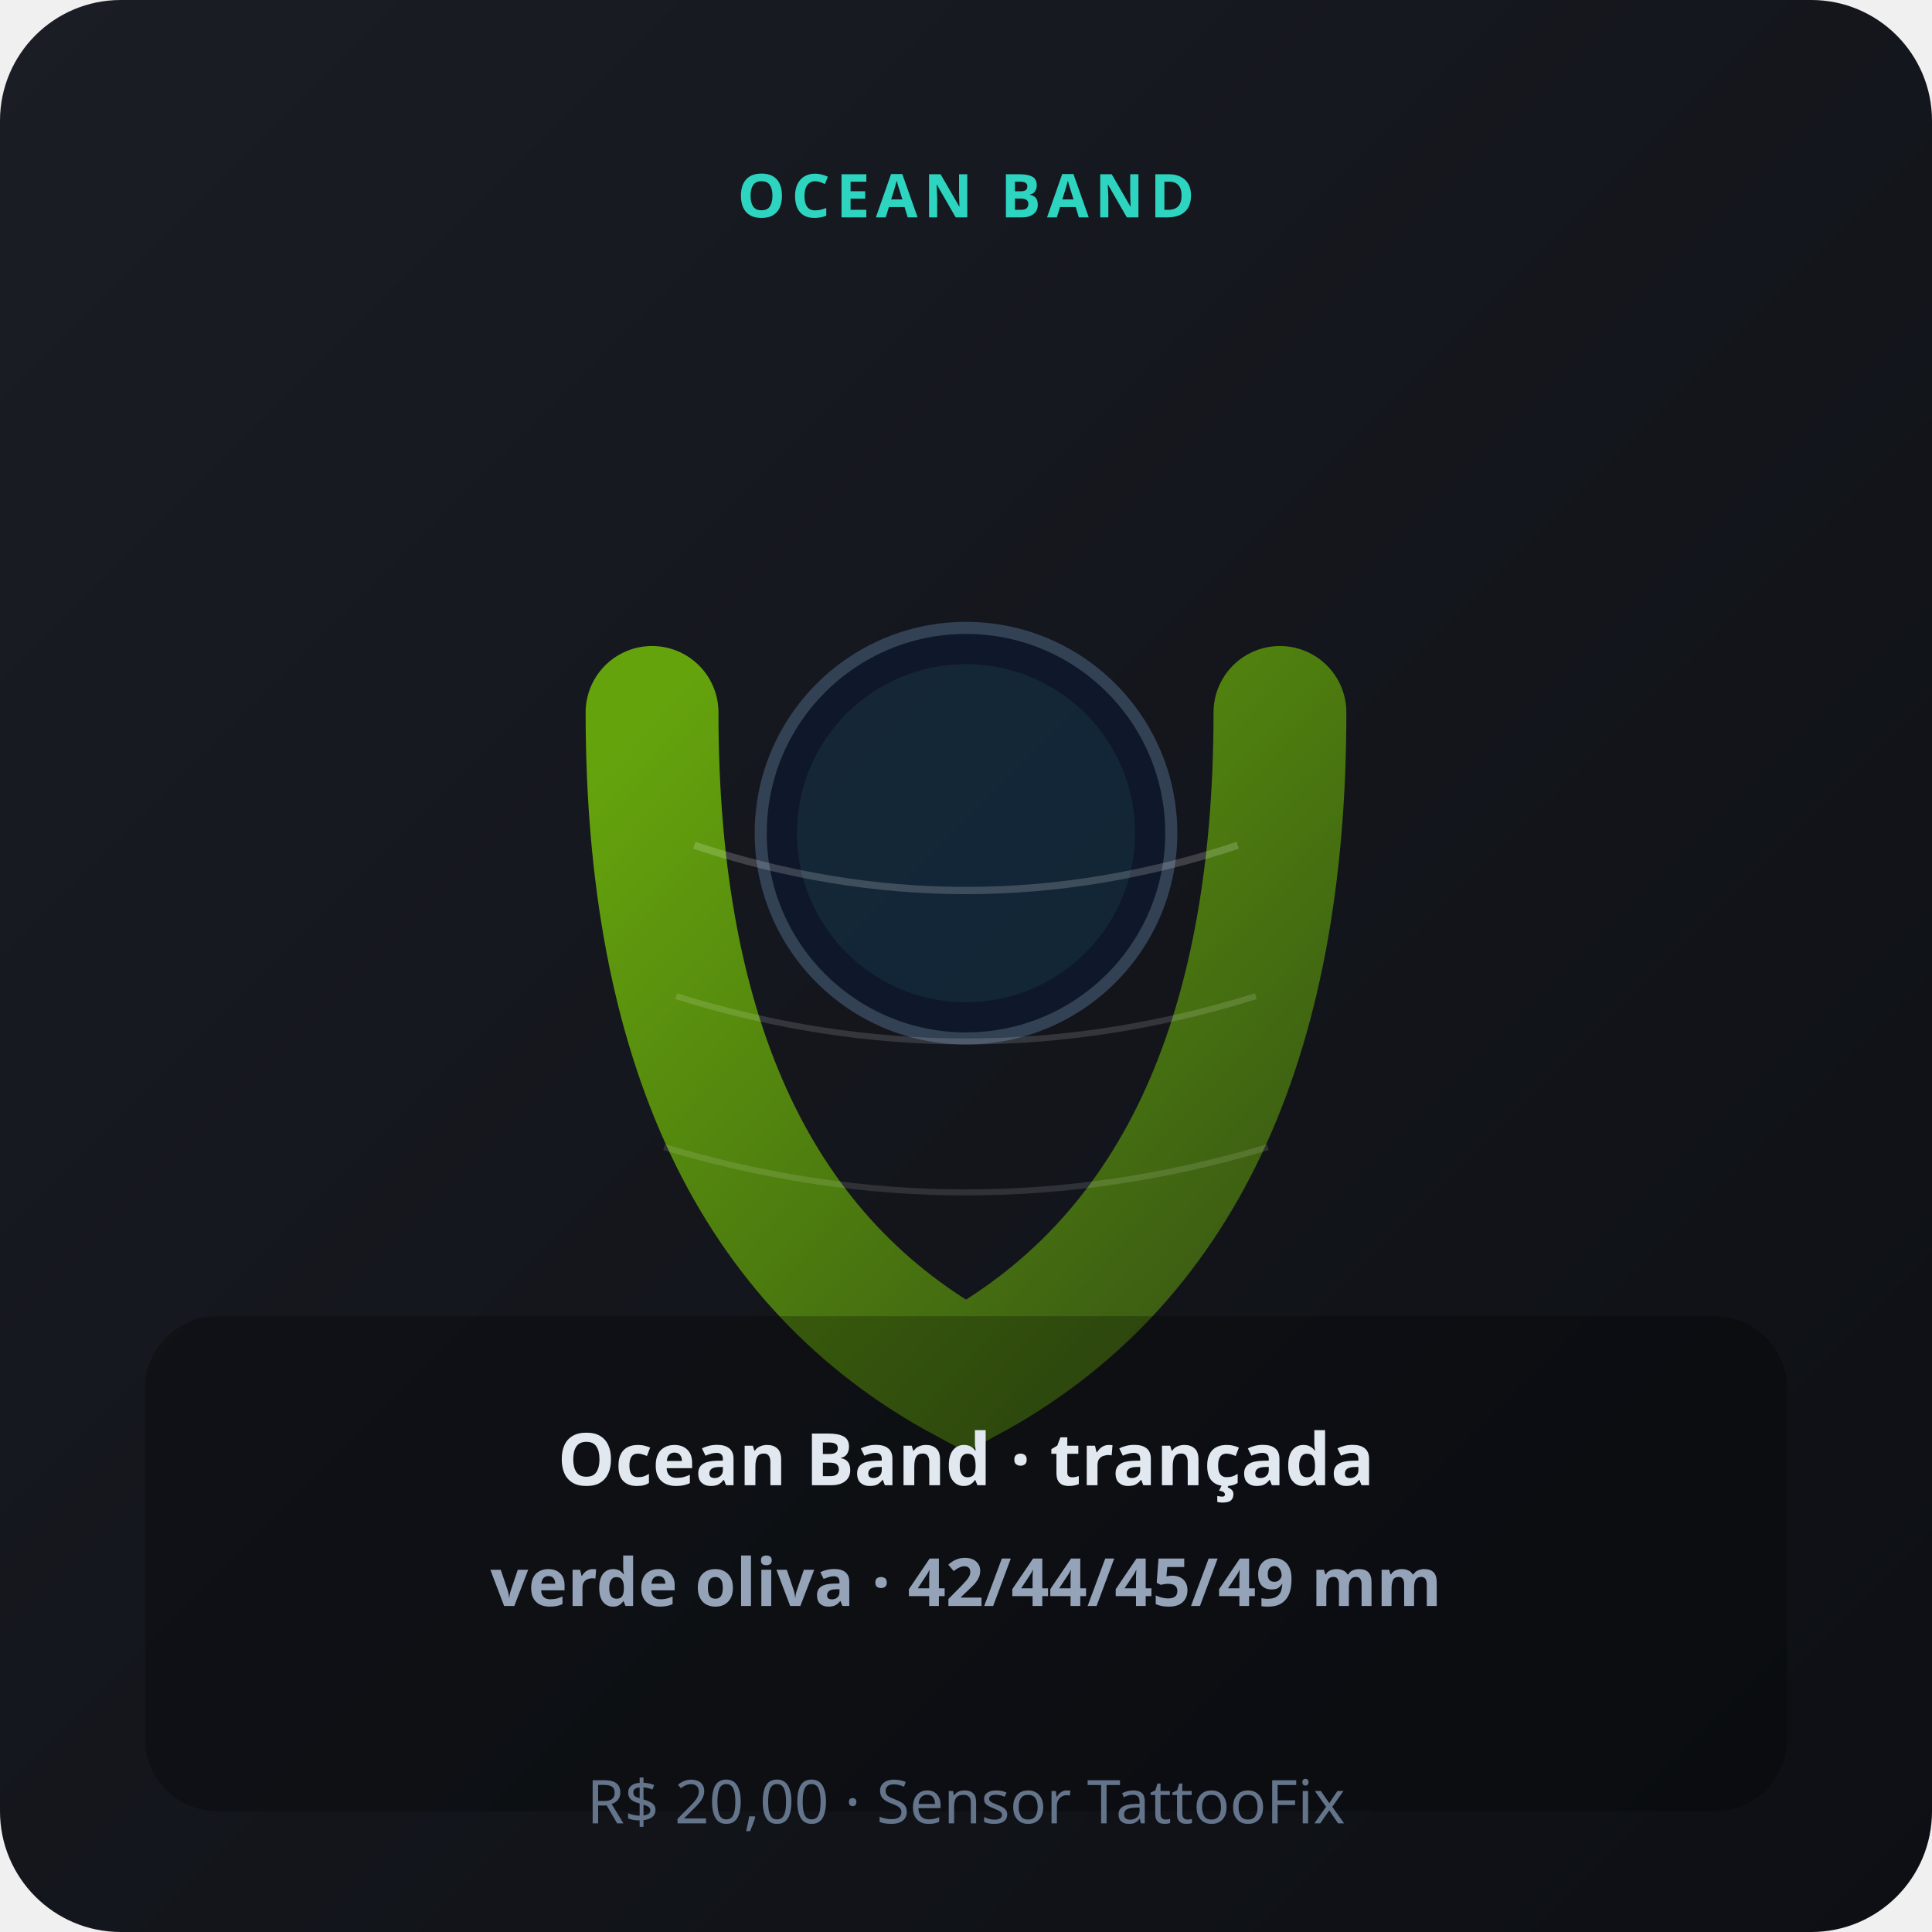
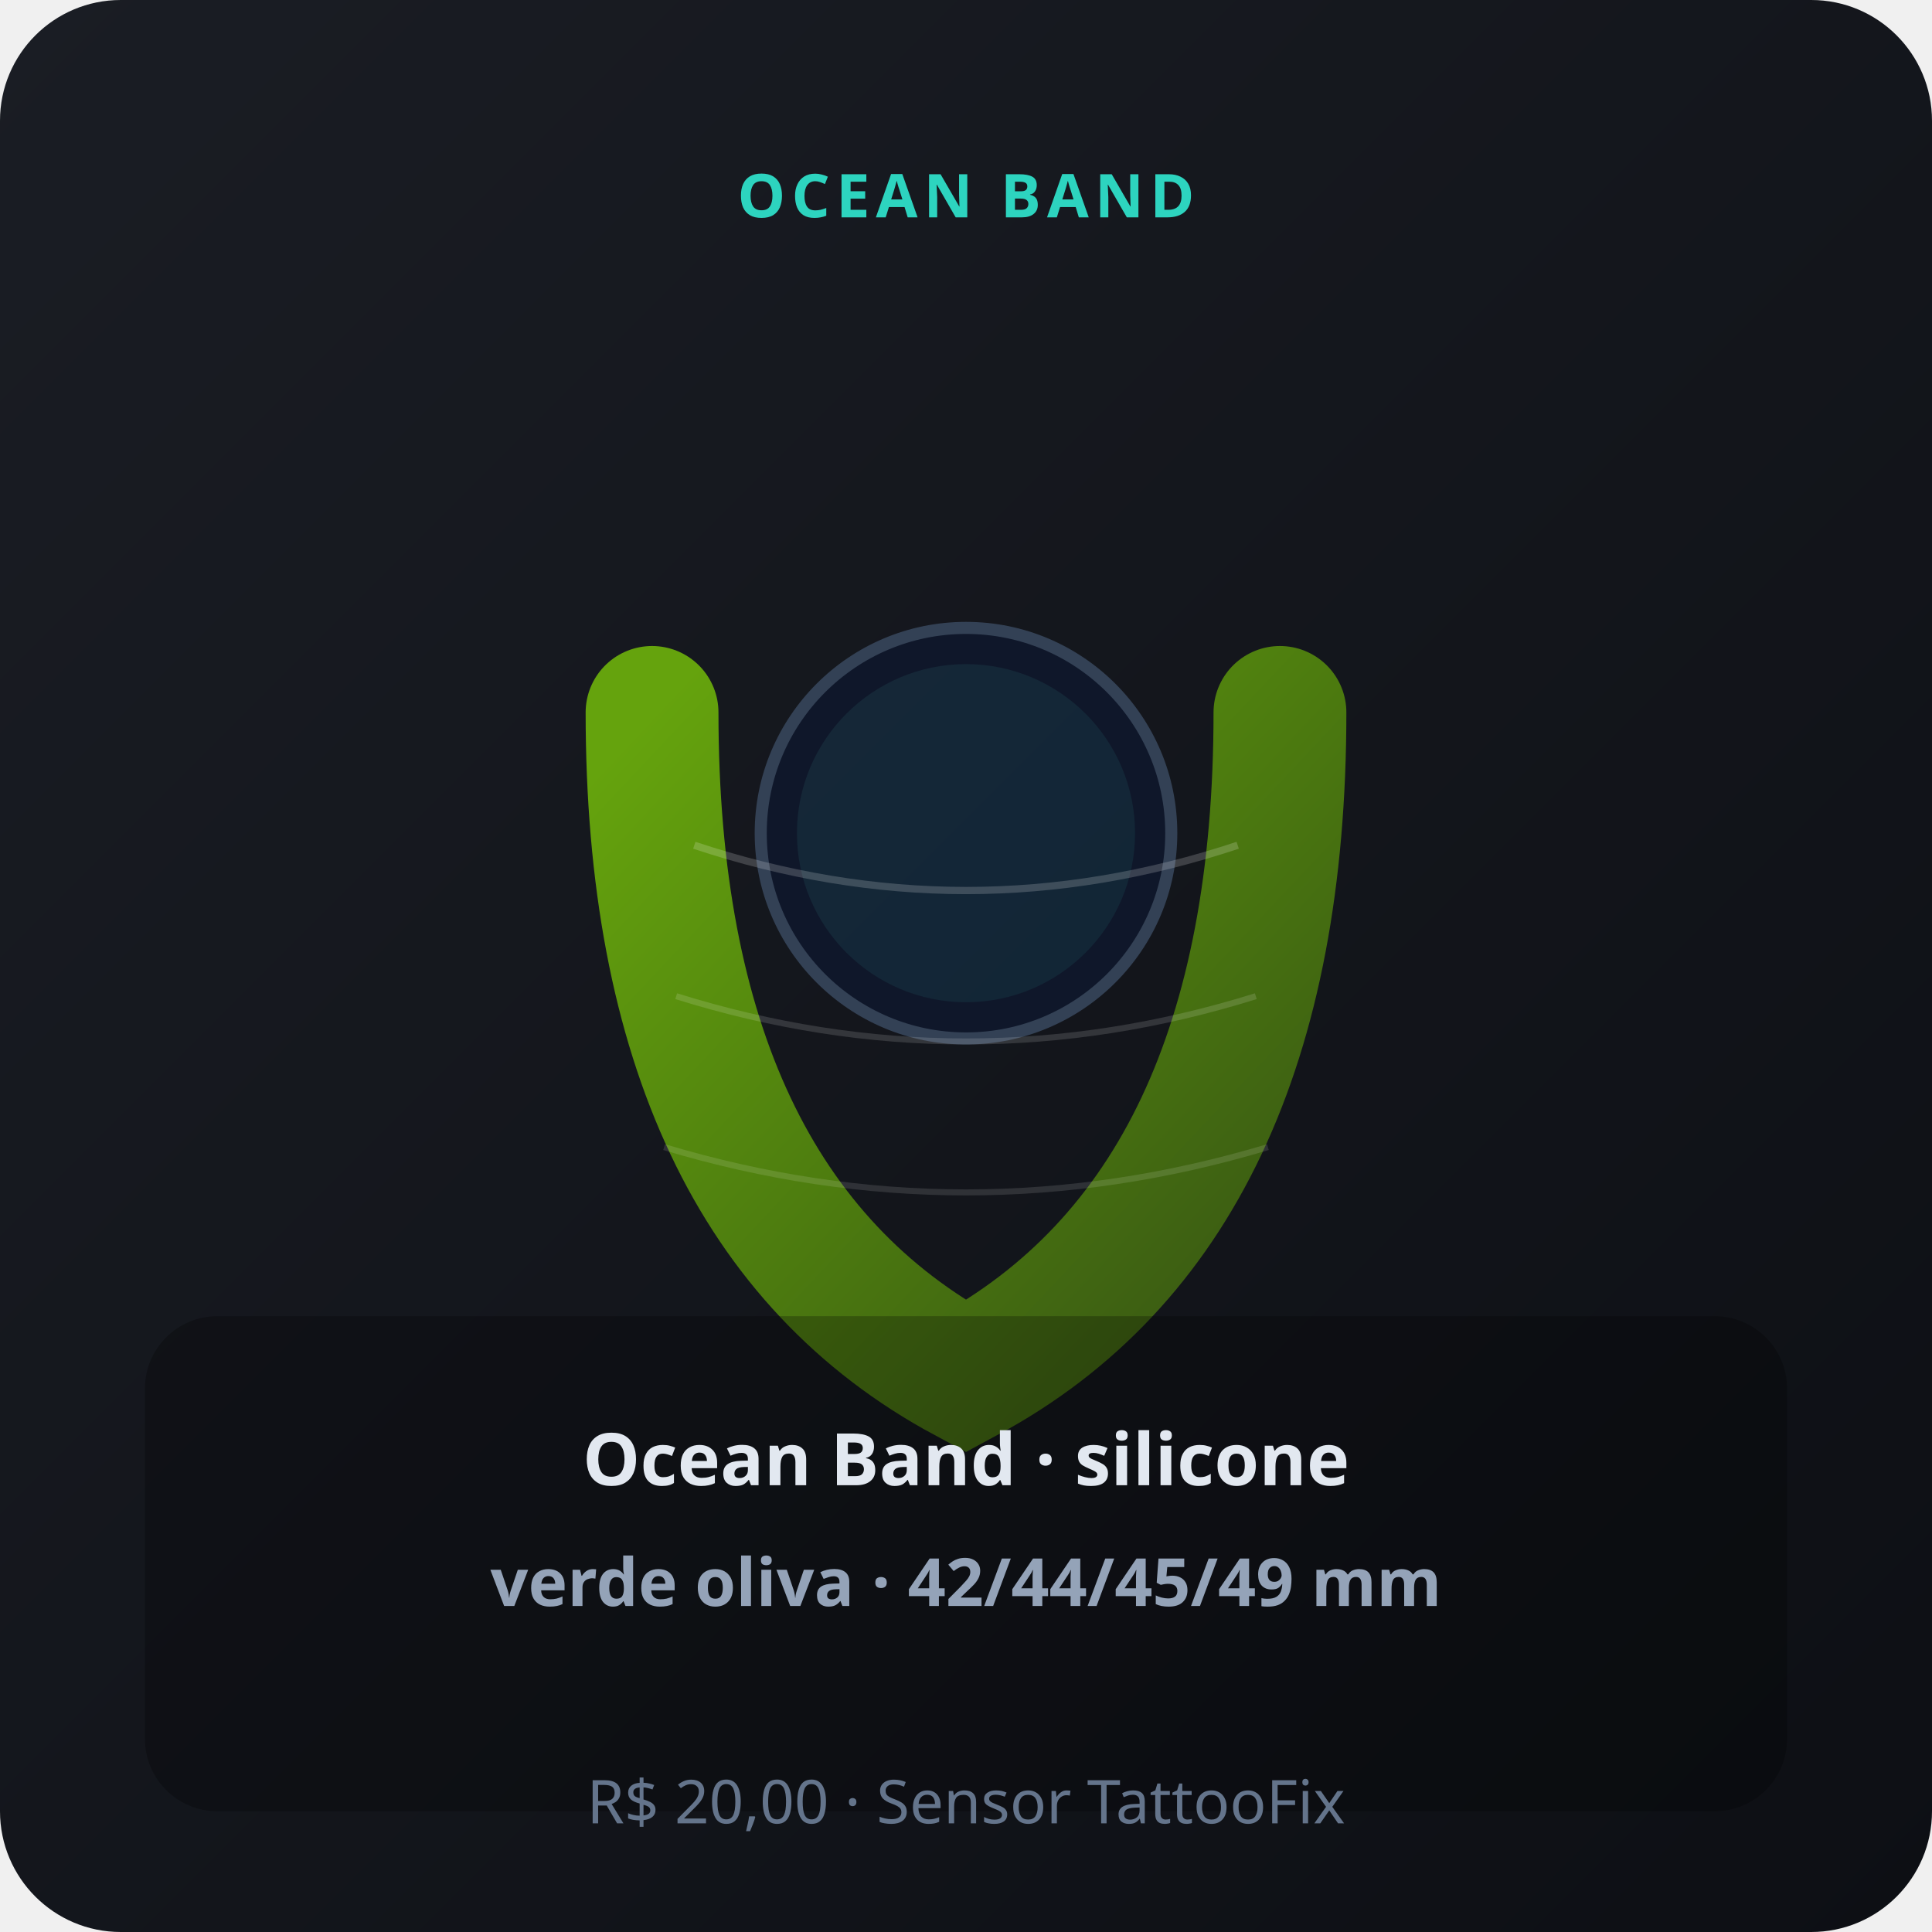
<svg xmlns="http://www.w3.org/2000/svg" viewBox="0 0 320 320" role="img" aria-label="Pulseira de Silicone Ocean Esportiva — verde oliva (42/44/45/49mm)">
  <defs>
    <linearGradient id="bgpulseiraoceanverde4249" x1="0%" y1="0%" x2="100%" y2="100%">
      <stop offset="0%" stop-color="#1a1d24" />
      <stop offset="100%" stop-color="#0d0f14" />
    </linearGradient>
    <linearGradient id="bandpulseiraoceanverde4249" x1="0%" y1="0%" x2="100%" y2="100%">
      <stop offset="0%" stop-color="#65a30d" />
      <stop offset="50%" stop-color="#4d7c0f" />
      <stop offset="100%" stop-color="#365314" />
    </linearGradient>
    <linearGradient id="accentpulseiraoceanverde4249" x1="0%" y1="0%" x2="100%" y2="100%">
      <stop offset="0%" stop-color="#5eead4" />
      <stop offset="100%" stop-color="#2dd4bf" />
    </linearGradient>
  </defs>
  <rect width="320" height="320" rx="20" fill="url(#bgpulseiraoceanverde4249)" />
  <text x="160" y="36" text-anchor="middle" fill="#2dd4bf" font-family="system-ui,sans-serif" font-size="10" font-weight="700" letter-spacing="1">OCEAN BAND</text>
  <rect x="148" y="108" width="24" height="20" rx="6" fill="#1e293b" stroke="url(#accentpulseiraoceanverde4249)" stroke-width="1.5" />
  <circle cx="160" cy="138" r="34" fill="#0f172a" stroke="#334155" stroke-width="2" />
  <circle cx="160" cy="138" r="28" fill="url(#accentpulseiraoceanverde4249)" opacity="0.08" />
  <path d="M108 118 Q108 200 160 228 Q212 200 212 118" fill="none" stroke="url(#bandpulseiraoceanverde4249)" stroke-width="22" stroke-linecap="round" />
  <path d="M115 140 Q160 155 205 140" fill="none" stroke="#fff" stroke-width="1.2" opacity="0.18" />
  <path d="M112 165 Q160 180 208 165" fill="none" stroke="#fff" stroke-width="1" opacity="0.14" />
  <path d="M110 190 Q160 205 210 190" fill="none" stroke="#fff" stroke-width="1" opacity="0.12" />
  <rect x="24" y="218" width="272" height="82" rx="12" fill="#000" fill-opacity="0.25" />
-   <text x="160" y="246" text-anchor="middle" fill="#e2e8f0" font-family="system-ui,sans-serif" font-size="12" font-weight="700">Ocean Band · trançada</text>
+   <text x="160" y="246" text-anchor="middle" fill="#e2e8f0" font-family="system-ui,sans-serif" font-size="12" font-weight="700">Ocean Band · silicone</text>
  <text x="160" y="266" text-anchor="middle" fill="#94a3b8" font-family="system-ui,sans-serif" font-size="11" font-weight="600">verde oliva · 42/44/45/49 mm</text>
  <text x="160" y="302" text-anchor="middle" fill="#64748b" font-family="system-ui,sans-serif" font-size="10">R$ 20,00 · Sensor TattooFix</text>
</svg>
